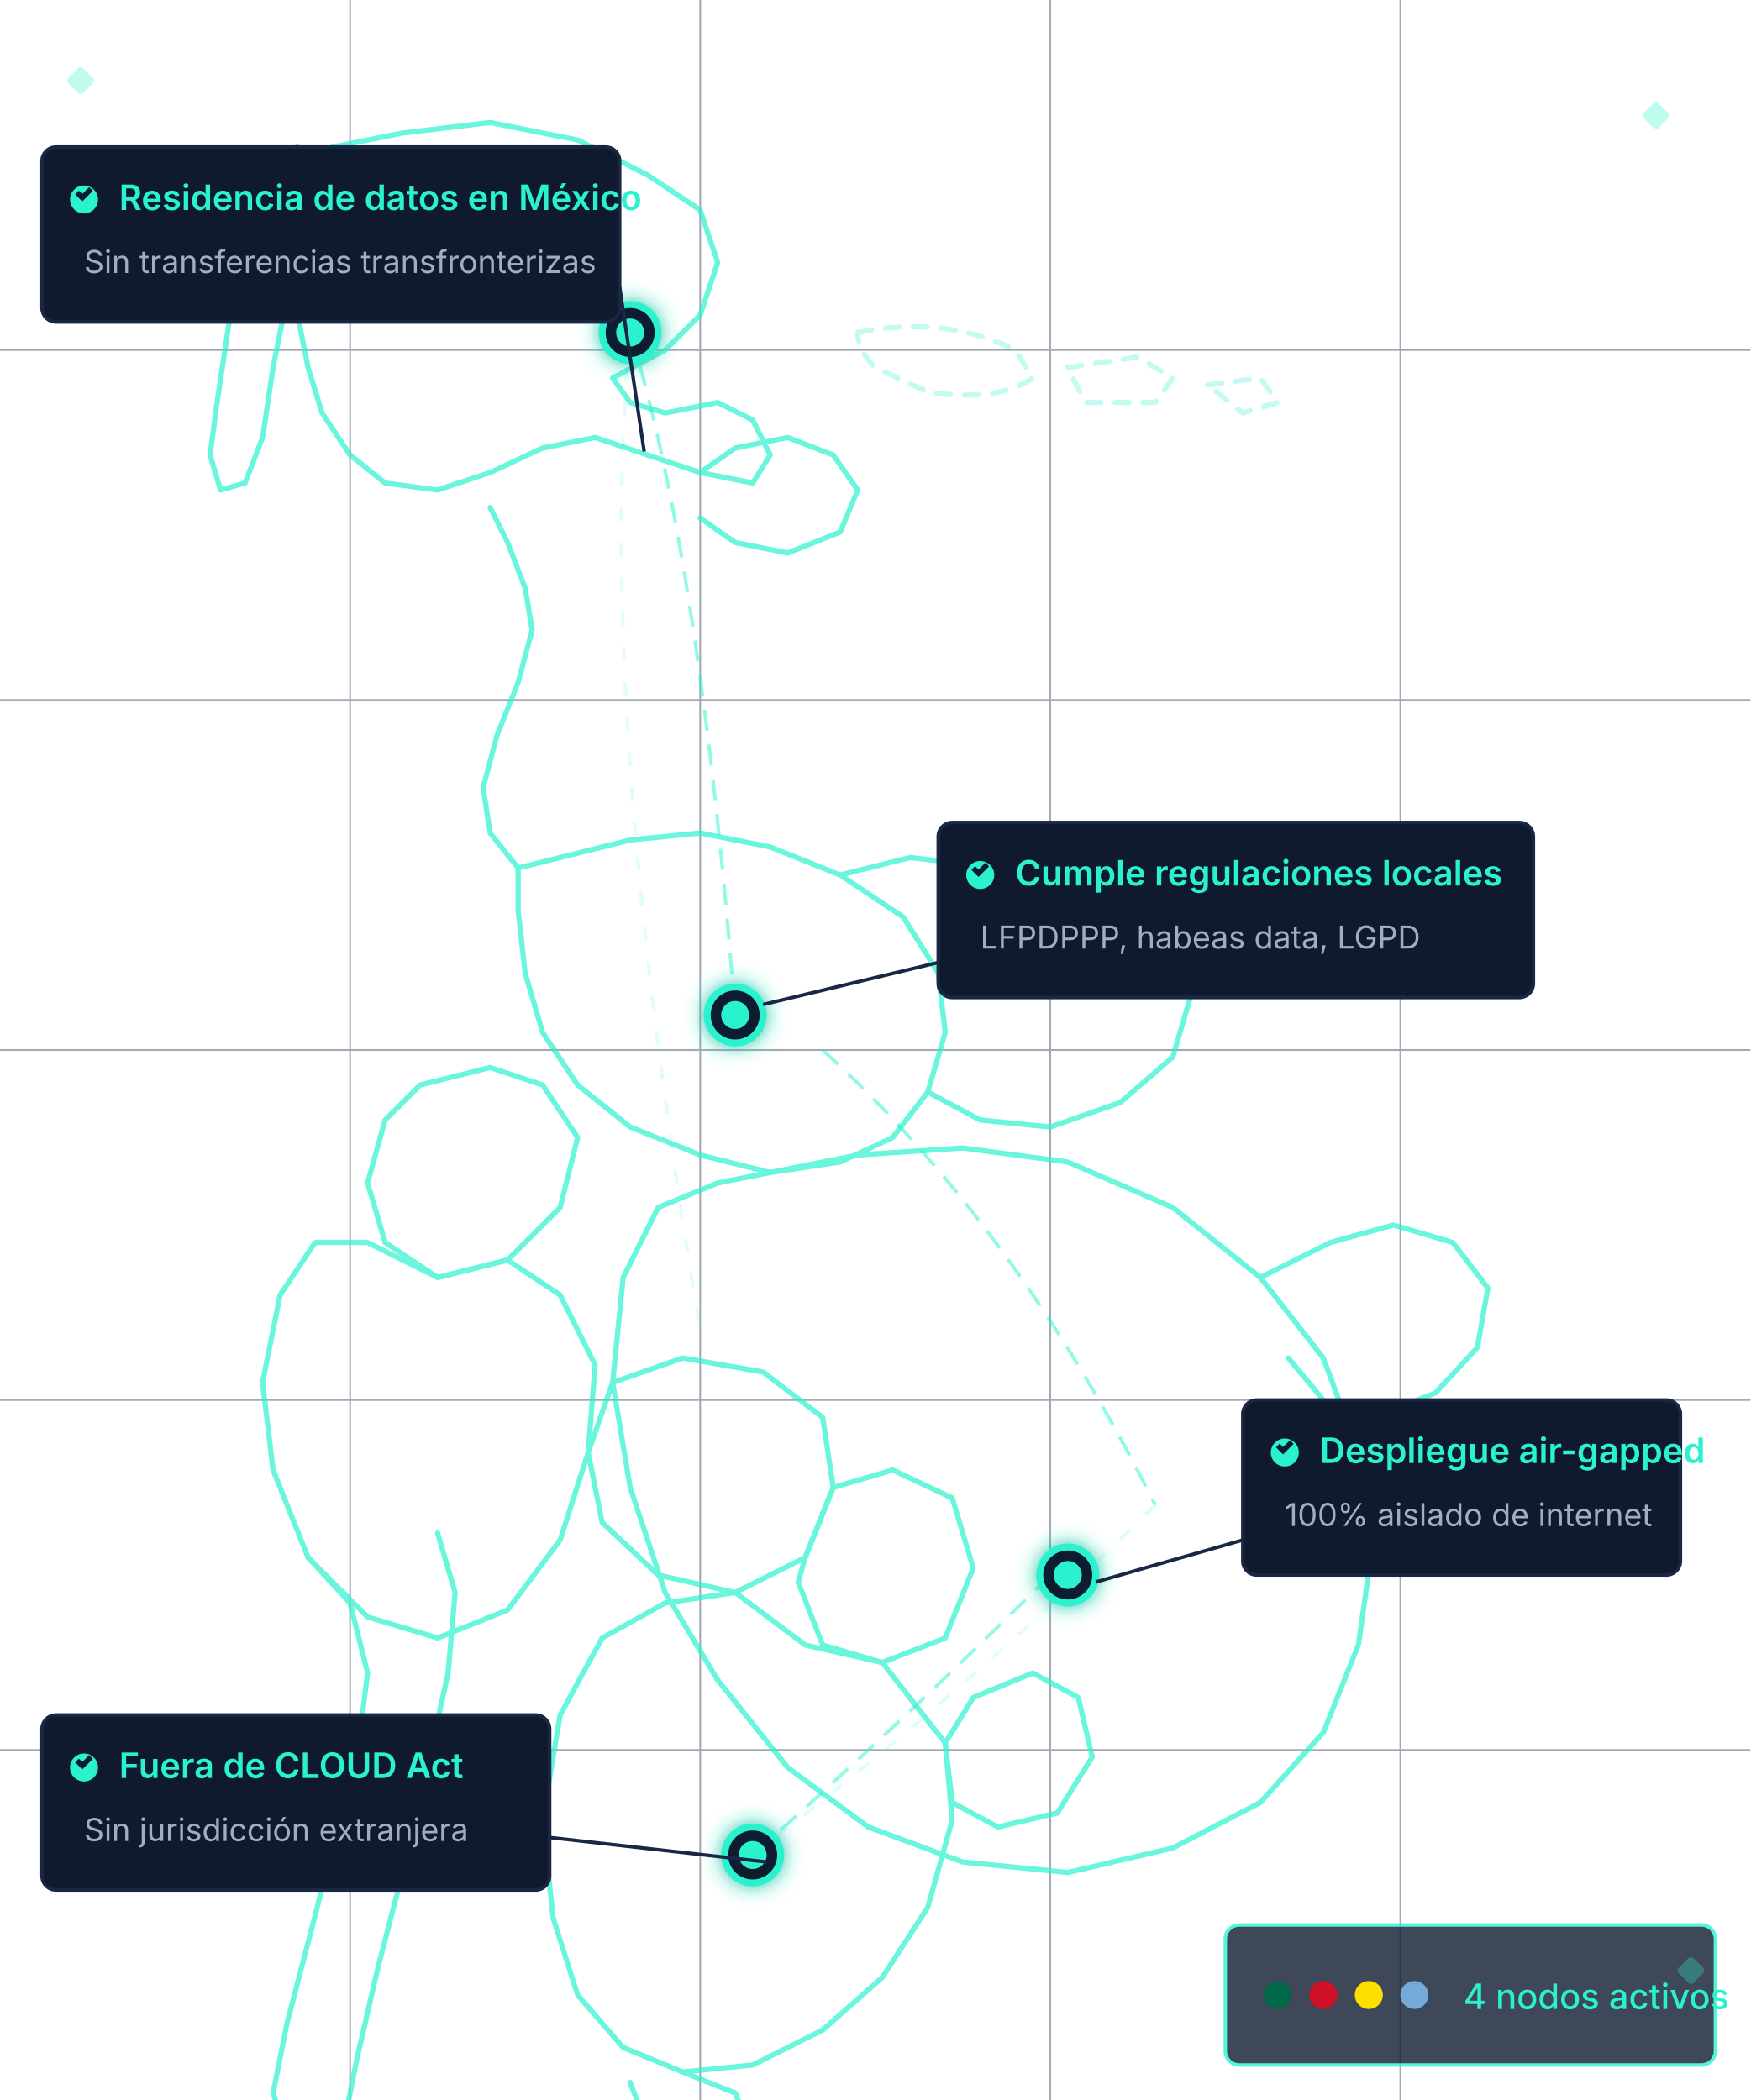
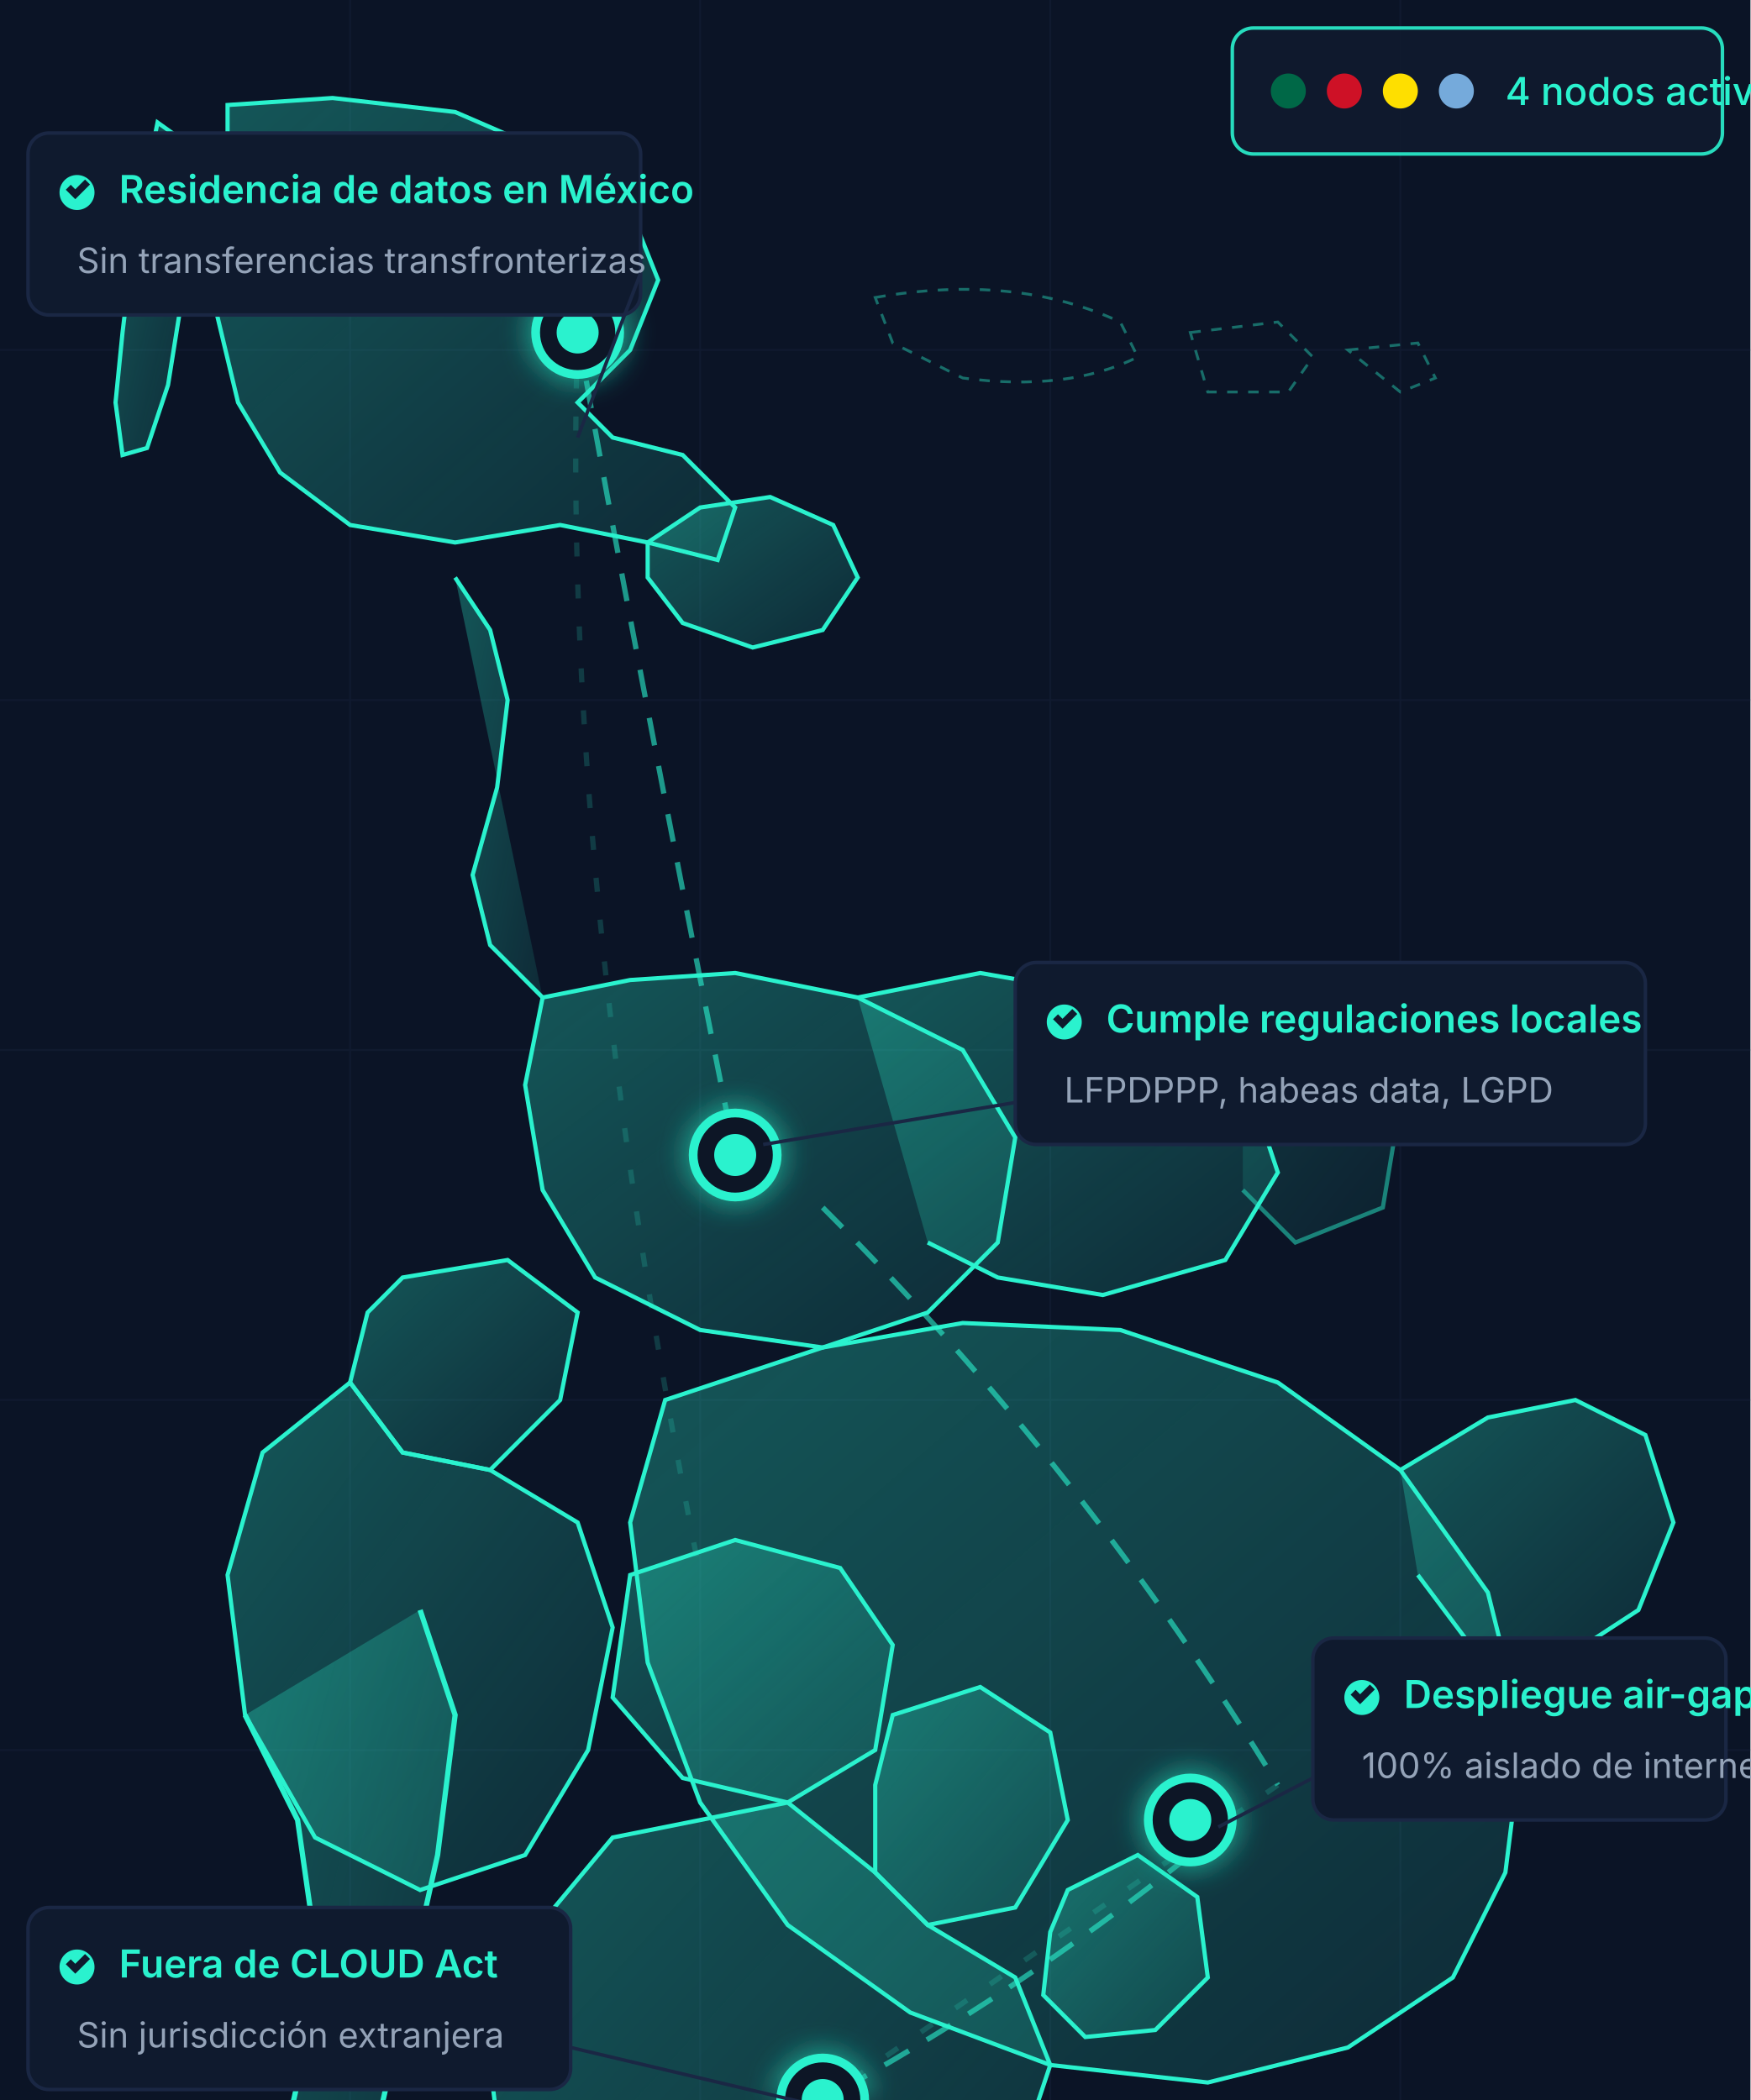
<svg xmlns="http://www.w3.org/2000/svg" viewBox="0 0 500 600" fill="none">
  <defs>
-     <filter id="nodeGlow" x="-100%" y="-100%" width="300%" height="300%">
-       <feGaussianBlur stdDeviation="3" result="blur" />
+     <filter id="nodeGlow" x="-50%" y="-50%" width="200%" height="200%">
+       <feGaussianBlur stdDeviation="4" result="blur" />
      <feMerge>
        <feMergeNode in="blur" />
        <feMergeNode in="SourceGraphic" />
      </feMerge>
    </filter>
-     <radialGradient id="pulseGrad" cx="50%" cy="50%" r="50%">
-       <stop offset="0%" stop-color="#2AF2CE" stop-opacity="0.8" />
-       <stop offset="100%" stop-color="#2AF2CE" stop-opacity="0" />
-     </radialGradient>
+     <linearGradient id="mapGrad" x1="0%" y1="0%" x2="100%" y2="100%">
+       <stop offset="0%" stop-color="#2AF2CE" stop-opacity="0.3" />
+       <stop offset="100%" stop-color="#2AF2CE" stop-opacity="0.1" />
+     </linearGradient>
  </defs>
-   <g stroke="#1A2744" stroke-width="0.5" opacity="0.4">
+   <rect width="500" height="600" fill="#0B1426" />
+   <g stroke="#1A2744" stroke-width="0.5" opacity="0.3">
    <line x1="0" y1="100" x2="500" y2="100" />
    <line x1="0" y1="200" x2="500" y2="200" />
    <line x1="0" y1="300" x2="500" y2="300" />
    <line x1="0" y1="400" x2="500" y2="400" />
    <line x1="0" y1="500" x2="500" y2="500" />
    <line x1="100" y1="0" x2="100" y2="600" />
    <line x1="200" y1="0" x2="200" y2="600" />
    <line x1="300" y1="0" x2="300" y2="600" />
    <line x1="400" y1="0" x2="400" y2="600" />
  </g>
-   <g stroke="#2AF2CE" stroke-width="1.5" fill="none" opacity="0.7" stroke-linejoin="round" stroke-linecap="round">
-     <path d="M75,45 L72,55 L68,75 L65,95 L62,115 L60,130 L63,140 L70,138 L75,125 L78,105 L82,85 L85,65 L88,50 L85,42 L75,45" />
-     <path d="M95,42 L115,38 L140,35 L165,40 L185,50 L200,60              L205,75 L200,90 L190,100 L175,108              L180,115 L190,118 L205,115 L215,120 L220,130 L215,138 L200,135              L185,130 L170,125 L155,128 L140,135 L125,140              L110,138 L100,130 L92,118 L88,105 L85,90 L88,70 L92,55 L95,42" />
-     <path d="M200,135 L210,128 L225,125 L238,130 L245,140 L240,152 L225,158 L210,155 L200,148" />
-     <path d="M140,145 L145,155 L150,168 L152,180 L148,195 L142,210 L138,225 L140,238 L148,248" />
-     <g stroke-dasharray="4,4" opacity="0.4">
-       <path d="M245,95 Q270,90 290,100 L295,108 Q285,115 265,112 L250,105 Q245,100 245,95" />
-       <path d="M305,105 L325,102 L335,108 L330,115 L310,115 L305,105" />
-       <path d="M345,110 L360,108 L365,115 L355,118 L345,110" />
-     </g>
-     <path d="M148,248 L160,245 L180,240 L200,238 L220,242 L240,250 L258,262              L268,278 L270,295 L265,312 L255,325 L240,332 L220,335              L200,330 L180,322 L165,310 L155,295 L150,278 L148,260 L148,248" />
-     <path d="M240,250 L260,245 L285,248 L310,255 L330,268 L340,285              L335,302 L320,315 L300,322 L280,320 L265,312" />
-     <path d="M120,310 L140,305 L155,310 L165,325 L160,345 L145,360 L125,365 L110,355 L105,338 L110,320 L120,310" />
-     <path d="M105,355 L125,365 L145,360 L160,370 L170,390 L168,415 L160,440 L145,460 L125,468 L105,462 L88,445 L78,420 L75,395 L80,370 L90,355 L105,355" />
-     <path d="M220,335 L245,330 L275,328 L305,332 L335,345 L360,365              L378,388 L388,415 L392,442 L388,470 L378,495              L360,515 L335,528 L305,535 L275,532 L248,522              L225,505 L205,480 L190,455 L180,425 L175,395              L178,365 L188,345 L205,338 L220,335" />
-     <path d="M360,365 L380,355 L398,350 L415,355 L425,368 L422,385 L410,398 L392,405 L378,400 L368,388" />
-     <path d="M175,395 L195,388 L218,392 L235,405 L238,425 L230,445 L210,455 L188,450 L172,435 L168,415 L175,395" />
-     <path d="M238,425 L255,420 L272,428 L278,448 L270,468 L252,475 L235,470 L228,452 L230,445 L238,425" />
-     <path d="M278,485 L295,478 L308,485 L312,502 L302,518 L285,522 L272,515 L270,498 L278,485" />
-     <path d="M210,455 L230,470 L252,475 L270,498 L272,520              L265,545 L252,565 L235,580 L215,590 L195,592              L178,585 L165,570 L158,548 L155,520 L160,490              L172,468 L190,458 L210,455" />
-     <path d="M195,592 L210,598 L215,610 L200,615 L185,608 L180,595" />
-     <path d="M88,445 L100,458 L105,478 L102,502 L95,528 L88,555 L82,578 L78,598 L82,610 L92,615              L98,608 L102,588 L108,562 L115,535 L122,505 L128,478 L130,455 L125,438" />
+   <g fill="url(#mapGrad)" stroke="#2AF2CE" stroke-width="1.2">
+     <path d="M45,35 L42,50 L38,70 L35,95 L33,115 L35,130 L42,128 L48,110 L52,85 L55,60 L52,40 Z" />
+     <path d="M65,30 L95,28 L130,32 L160,45 L180,60 L188,80 L180,100 L165,115              L175,125 L195,130 L210,145 L205,160 L185,155 L160,150              L130,155 L100,150 L80,135 L68,115 L62,90 L65,60 Z" />
+     <path d="M185,155 L200,145 L220,142 L238,150 L245,165 L235,180 L215,185 L195,178 L185,165 Z" />
+     <path d="M130,165 L140,180 L145,200 L142,225 L135,250 L140,270 L155,285" />
+     <path d="M155,285 L180,280 L210,278 L245,285 L275,300 L290,325              L285,355 L265,375 L235,385 L200,380 L170,365 L155,340 L150,310 Z" />
+     <path d="M245,285 L280,278 L320,285 L355,305 L365,335 L350,360 L315,370 L285,365 L265,355" />
+     <path d="M355,305 L380,300 L400,315 L395,345 L370,355 L355,340" opacity="0.5" />
+     <path d="M115,365 L145,360 L165,375 L160,400 L140,420 L115,415 L100,395 L105,375 Z" />
+     <path d="M100,395 L115,415 L140,420 L165,435 L175,465 L168,500 L150,530 L120,540              L90,525 L70,490 L65,450 L75,415 Z" />
+     <path d="M235,385 L275,378 L320,380 L365,395 L400,420 L425,455              L435,495 L430,535 L415,565 L385,585 L345,595 L300,590              L260,575 L225,550 L200,515 L185,475 L180,435 L190,400 Z" />
+     <path d="M400,420 L425,405 L450,400 L470,410 L478,435 L468,460 L445,475 L420,470 L405,450" />
+     <path d="M180,450 L210,440 L240,448 L255,470 L250,500 L225,515 L195,508 L175,485 Z" />
+     <path d="M255,490 L280,482 L300,495 L305,520 L290,545 L265,550 L250,535 L250,510 Z" />
+     <path d="M305,540 L325,530 L342,542 L345,565 L330,580 L310,582 L298,570 L300,552 Z" />
+     <path d="M225,515 L250,535 L265,550 L290,565 L300,590              L290,620 L270,650 L245,675 L215,690 L185,685              L160,665 L145,630 L140,590 L150,555 L175,525 Z" />
+     <path d="M185,685 L210,695 L220,710 L200,718 L175,708 L170,692" opacity="0.6" />
+     <path d="M70,490 L85,520 L90,555 L85,595 L75,640 L68,680 L72,710 L85,718              L92,705 L98,665 L105,620 L115,575 L125,530 L130,490 L120,460" stroke-width="1.5" />
  </g>
-   <g stroke="#2AF2CE" stroke-width="1" fill="none" opacity="0.5">
-     <path d="M180,95 Q200,160 210,290" stroke-dasharray="6,4">
-       <animate attributeName="stroke-dashoffset" from="0" to="20" dur="2s" repeatCount="indefinite" />
+   <g fill="none" stroke="#2AF2CE" stroke-width="0.8" opacity="0.4" stroke-dasharray="3,3">
+     <path d="M250,85 Q290,78 320,92 L325,102 Q305,112 275,108 L255,98 Z" />
+     <path d="M340,95 L365,92 L375,102 L368,112 L345,112 Z" />
+     <path d="M385,100 L405,98 L410,108 L400,112 Z" />
+   </g>
+   <g stroke="#2AF2CE" stroke-width="1.5" fill="none" opacity="0.6">
+     <path d="M165,95 Q180,180 210,330" stroke-dasharray="8,6">
+       <animate attributeName="stroke-dashoffset" from="0" to="28" dur="3s" repeatCount="indefinite" />
    </path>
-     <path d="M235,300 Q290,350 330,430" stroke-dasharray="6,4">
-       <animate attributeName="stroke-dashoffset" from="0" to="20" dur="2s" repeatCount="indefinite" />
+     <path d="M235,345 Q310,420 365,510" stroke-dasharray="8,6">
+       <animate attributeName="stroke-dashoffset" from="0" to="28" dur="3s" repeatCount="indefinite" />
    </path>
-     <path d="M300,450 Q260,490 215,530" stroke-dasharray="6,4">
-       <animate attributeName="stroke-dashoffset" from="0" to="20" dur="2s" repeatCount="indefinite" />
+     <path d="M340,530 Q290,570 235,600" stroke-dasharray="8,6">
+       <animate attributeName="stroke-dashoffset" from="0" to="28" dur="3s" repeatCount="indefinite" />
    </path>
-     <path d="M180,95 Q170,200 200,380" stroke-dasharray="4,6" opacity="0.3" />
-     <path d="M330,430 Q280,480 215,530" stroke-dasharray="4,6" opacity="0.3" />
+     <path d="M165,95 Q160,250 200,450" stroke-dasharray="4,8" opacity="0.3" />
+     <path d="M365,510 Q300,555 235,600" stroke-dasharray="4,8" opacity="0.3" />
  </g>
  <g filter="url(#nodeGlow)">
-     <circle cx="180" cy="95" r="8" fill="#0F1A2E" stroke="#2AF2CE" stroke-width="2" />
-     <circle cx="180" cy="95" r="4" fill="#2AF2CE">
-       <animate attributeName="r" values="3;5;3" dur="2s" repeatCount="indefinite" />
+     <circle cx="165" cy="95" r="12" fill="#0B1426" stroke="#2AF2CE" stroke-width="2.5" />
+     <circle cx="165" cy="95" r="6" fill="#2AF2CE">
+       <animate attributeName="r" values="5;7;5" dur="2s" repeatCount="indefinite" />
    </circle>
-     <circle cx="210" cy="290" r="8" fill="#0F1A2E" stroke="#2AF2CE" stroke-width="2" />
-     <circle cx="210" cy="290" r="4" fill="#2AF2CE">
-       <animate attributeName="r" values="3;5;3" dur="2s" repeatCount="indefinite" begin="0.5s" />
+     <circle cx="210" cy="330" r="12" fill="#0B1426" stroke="#2AF2CE" stroke-width="2.5" />
+     <circle cx="210" cy="330" r="6" fill="#2AF2CE">
+       <animate attributeName="r" values="5;7;5" dur="2s" repeatCount="indefinite" begin="0.5s" />
    </circle>
-     <circle cx="305" cy="450" r="8" fill="#0F1A2E" stroke="#2AF2CE" stroke-width="2" />
-     <circle cx="305" cy="450" r="4" fill="#2AF2CE">
-       <animate attributeName="r" values="3;5;3" dur="2s" repeatCount="indefinite" begin="1s" />
+     <circle cx="340" cy="520" r="12" fill="#0B1426" stroke="#2AF2CE" stroke-width="2.5" />
+     <circle cx="340" cy="520" r="6" fill="#2AF2CE">
+       <animate attributeName="r" values="5;7;5" dur="2s" repeatCount="indefinite" begin="1s" />
    </circle>
-     <circle cx="215" cy="530" r="8" fill="#0F1A2E" stroke="#2AF2CE" stroke-width="2" />
-     <circle cx="215" cy="530" r="4" fill="#2AF2CE">
-       <animate attributeName="r" values="3;5;3" dur="2s" repeatCount="indefinite" begin="1.5s" />
+     <circle cx="235" cy="600" r="12" fill="#0B1426" stroke="#2AF2CE" stroke-width="2.5" />
+     <circle cx="235" cy="600" r="6" fill="#2AF2CE">
+       <animate attributeName="r" values="5;7;5" dur="2s" repeatCount="indefinite" begin="1.5s" />
    </circle>
  </g>
-   <g transform="translate(12, 42)">
-     <rect x="0" y="0" width="165" height="50" rx="4" fill="#0F1A2E" stroke="#1A2744" stroke-width="1" />
-     <g fill="#2AF2CE">
-       <circle cx="12" cy="15" r="4" />
-       <path d="M10,13 L11.5,14.5 L14,12" stroke="#0F1A2E" stroke-width="1.5" fill="none" />
-     </g>
-     <text x="22" y="18" fill="#2AF2CE" font-family="Inter, sans-serif" font-size="10" font-weight="600">Residencia de datos en México</text>
-     <text x="12" y="36" fill="#A0AEC0" font-family="Inter, sans-serif" font-size="9">Sin transferencias transfronterizas</text>
-     <line x1="165" y1="40" x2="172" y2="87" stroke="#1A2744" stroke-width="1" />
+   <g transform="translate(8, 38)">
+     <rect width="175" height="52" rx="6" fill="#0F1A2E" stroke="#1A2744" stroke-width="1" />
+     <circle cx="14" cy="17" r="5" fill="#2AF2CE" />
+     <path d="M11.5,15.5 L13.5,17.5 L17,14" stroke="#0F1A2E" stroke-width="2" fill="none" />
+     <text x="26" y="20" fill="#2AF2CE" font-family="Inter, system-ui, sans-serif" font-size="11" font-weight="600">Residencia de datos en México</text>
+     <text x="14" y="40" fill="#94A3B8" font-family="Inter, system-ui, sans-serif" font-size="10">Sin transferencias transfronterizas</text>
+     <line x1="175" y1="40" x2="157" y2="87" stroke="#1A2744" stroke-width="1" />
  </g>
-   <g transform="translate(268, 235)">
-     <rect x="0" y="0" width="170" height="50" rx="4" fill="#0F1A2E" stroke="#1A2744" stroke-width="1" />
-     <g fill="#2AF2CE">
-       <circle cx="12" cy="15" r="4" />
-       <path d="M10,13 L11.5,14.5 L14,12" stroke="#0F1A2E" stroke-width="1.5" fill="none" />
-     </g>
-     <text x="22" y="18" fill="#2AF2CE" font-family="Inter, sans-serif" font-size="10" font-weight="600">Cumple regulaciones locales</text>
-     <text x="12" y="36" fill="#A0AEC0" font-family="Inter, sans-serif" font-size="9">LFPDPPP, habeas data, LGPD</text>
-     <line x1="0" y1="40" x2="-50" y2="52" stroke="#1A2744" stroke-width="1" />
+   <g transform="translate(290, 275)">
+     <rect width="180" height="52" rx="6" fill="#0F1A2E" stroke="#1A2744" stroke-width="1" />
+     <circle cx="14" cy="17" r="5" fill="#2AF2CE" />
+     <path d="M11.5,15.5 L13.5,17.5 L17,14" stroke="#0F1A2E" stroke-width="2" fill="none" />
+     <text x="26" y="20" fill="#2AF2CE" font-family="Inter, system-ui, sans-serif" font-size="11" font-weight="600">Cumple regulaciones locales</text>
+     <text x="14" y="40" fill="#94A3B8" font-family="Inter, system-ui, sans-serif" font-size="10">LFPDPPP, habeas data, LGPD</text>
+     <line x1="0" y1="40" x2="-72" y2="52" stroke="#1A2744" stroke-width="1" />
  </g>
-   <g transform="translate(355, 400)">
-     <rect x="0" y="0" width="125" height="50" rx="4" fill="#0F1A2E" stroke="#1A2744" stroke-width="1" />
-     <g fill="#2AF2CE">
-       <circle cx="12" cy="15" r="4" />
-       <path d="M10,13 L11.5,14.5 L14,12" stroke="#0F1A2E" stroke-width="1.5" fill="none" />
-     </g>
-     <text x="22" y="18" fill="#2AF2CE" font-family="Inter, sans-serif" font-size="10" font-weight="600">Despliegue air-gapped</text>
-     <text x="12" y="36" fill="#A0AEC0" font-family="Inter, sans-serif" font-size="9">100% aislado de internet</text>
-     <line x1="0" y1="40" x2="-42" y2="52" stroke="#1A2744" stroke-width="1" />
+   <g transform="translate(375, 468)">
+     <rect width="118" height="52" rx="6" fill="#0F1A2E" stroke="#1A2744" stroke-width="1" />
+     <circle cx="14" cy="17" r="5" fill="#2AF2CE" />
+     <path d="M11.5,15.5 L13.5,17.5 L17,14" stroke="#0F1A2E" stroke-width="2" fill="none" />
+     <text x="26" y="20" fill="#2AF2CE" font-family="Inter, system-ui, sans-serif" font-size="11" font-weight="600">Despliegue air-gapped</text>
+     <text x="14" y="40" fill="#94A3B8" font-family="Inter, system-ui, sans-serif" font-size="10">100% aislado de internet</text>
+     <line x1="0" y1="40" x2="-27" y2="54" stroke="#1A2744" stroke-width="1" />
  </g>
-   <g transform="translate(12, 490)">
-     <rect x="0" y="0" width="145" height="50" rx="4" fill="#0F1A2E" stroke="#1A2744" stroke-width="1" />
-     <g fill="#2AF2CE">
-       <circle cx="12" cy="15" r="4" />
-       <path d="M10,13 L11.5,14.5 L14,12" stroke="#0F1A2E" stroke-width="1.5" fill="none" />
-     </g>
-     <text x="22" y="18" fill="#2AF2CE" font-family="Inter, sans-serif" font-size="10" font-weight="600">Fuera de CLOUD Act</text>
-     <text x="12" y="36" fill="#A0AEC0" font-family="Inter, sans-serif" font-size="9">Sin jurisdicción extranjera</text>
-     <line x1="145" y1="35" x2="207" y2="42" stroke="#1A2744" stroke-width="1" />
+   <g transform="translate(8, 545)">
+     <rect width="155" height="52" rx="6" fill="#0F1A2E" stroke="#1A2744" stroke-width="1" />
+     <circle cx="14" cy="17" r="5" fill="#2AF2CE" />
+     <path d="M11.5,15.5 L13.5,17.5 L17,14" stroke="#0F1A2E" stroke-width="2" fill="none" />
+     <text x="26" y="20" fill="#2AF2CE" font-family="Inter, system-ui, sans-serif" font-size="11" font-weight="600">Fuera de CLOUD Act</text>
+     <text x="14" y="40" fill="#94A3B8" font-family="Inter, system-ui, sans-serif" font-size="10">Sin jurisdicción extranjera</text>
+     <line x1="155" y1="40" x2="227" y2="57" stroke="#1A2744" stroke-width="1" />
  </g>
-   <g transform="translate(350, 550)">
-     <rect x="0" y="0" width="140" height="40" rx="4" fill="#0F1A2E" stroke="#2AF2CE" stroke-width="1" opacity="0.8" />
-     <circle cx="15" cy="20" r="4" fill="#006847" />
-     <circle cx="28" cy="20" r="4" fill="#CE1126" />
-     <circle cx="41" cy="20" r="4" fill="#FEDF00" />
-     <circle cx="54" cy="20" r="4" fill="#75AADB" />
-     <text x="68" y="24" fill="#2AF2CE" font-family="Inter, sans-serif" font-size="10" font-weight="500">4 nodos activos</text>
-   </g>
-   <g fill="#2AF2CE" opacity="0.3">
-     <rect x="20" y="20" width="6" height="6" rx="1" transform="rotate(45 23 23)" />
-     <rect x="470" y="30" width="6" height="6" rx="1" transform="rotate(45 473 33)" />
-     <rect x="480" y="560" width="6" height="6" rx="1" transform="rotate(45 483 563)" />
+   <g transform="translate(352, 8)">
+     <rect width="140" height="36" rx="6" fill="#0F1A2E" stroke="#2AF2CE" stroke-width="1" opacity="0.9" />
+     <circle cx="16" cy="18" r="5" fill="#006847" />
+     <circle cx="32" cy="18" r="5" fill="#CE1126" />
+     <circle cx="48" cy="18" r="5" fill="#FEDF00" />
+     <circle cx="64" cy="18" r="5" fill="#75AADB" />
+     <text x="78" y="22" fill="#2AF2CE" font-family="Inter, system-ui, sans-serif" font-size="11" font-weight="500">4 nodos activos</text>
  </g>
</svg>
